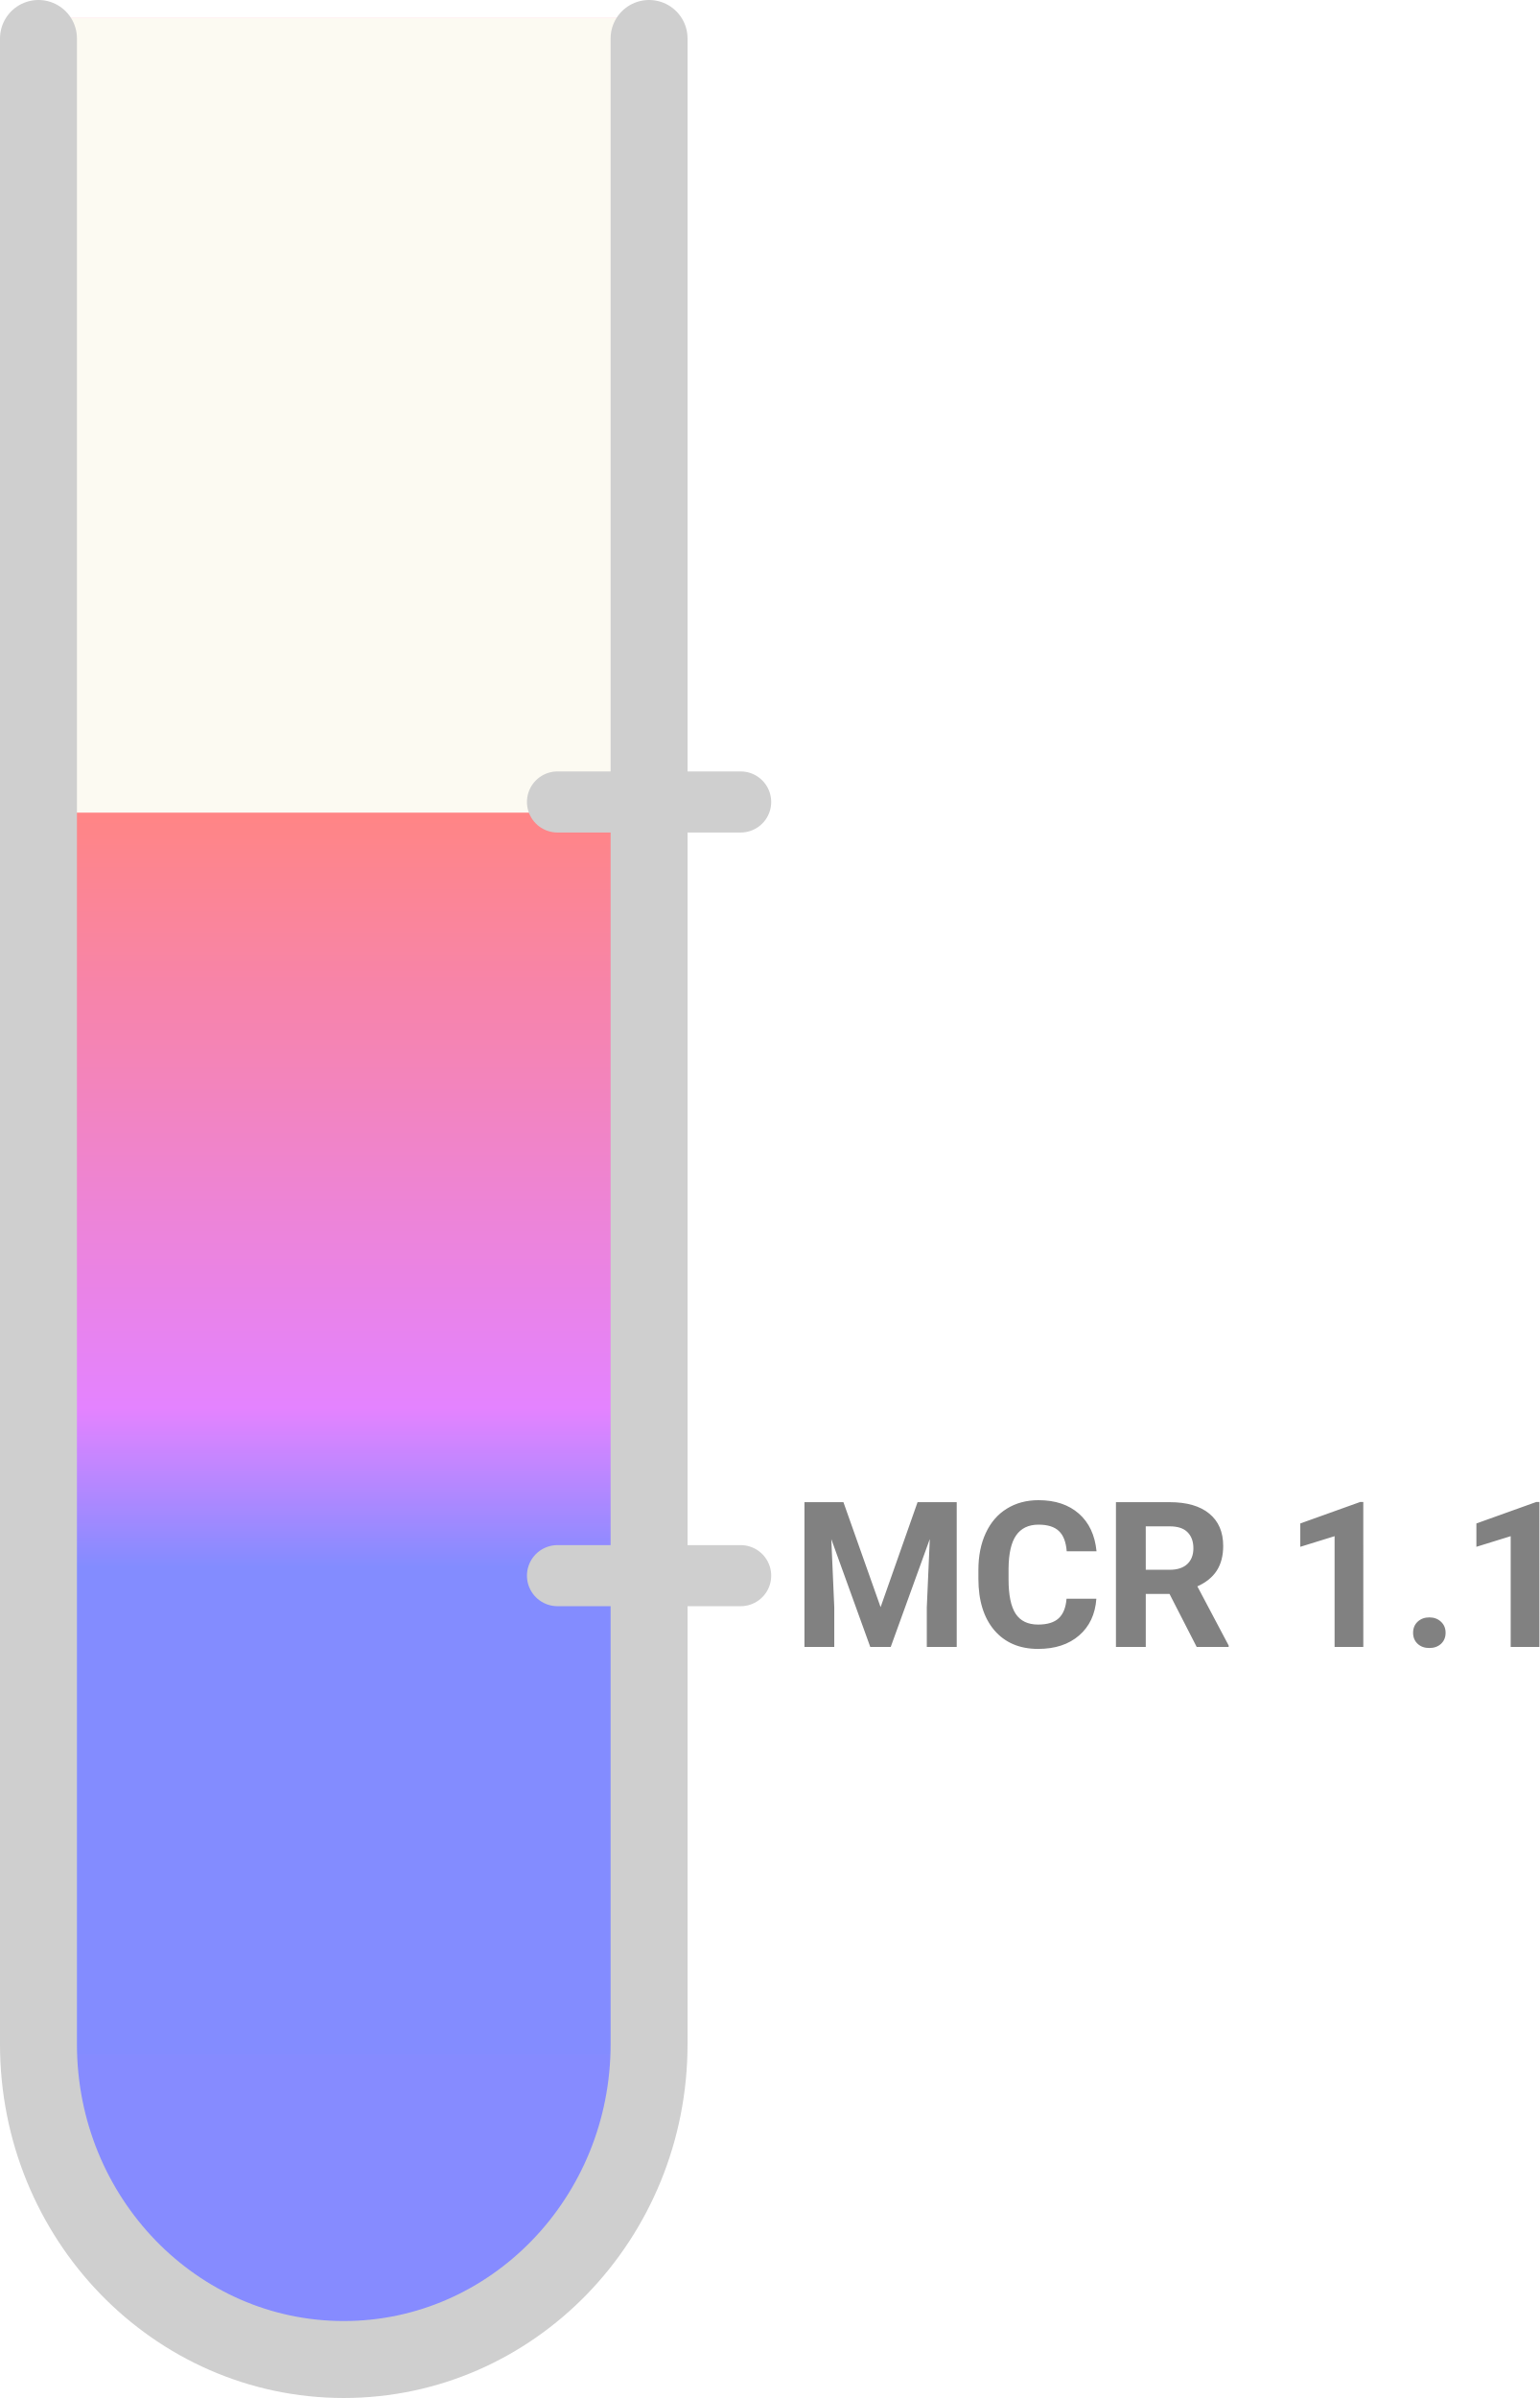
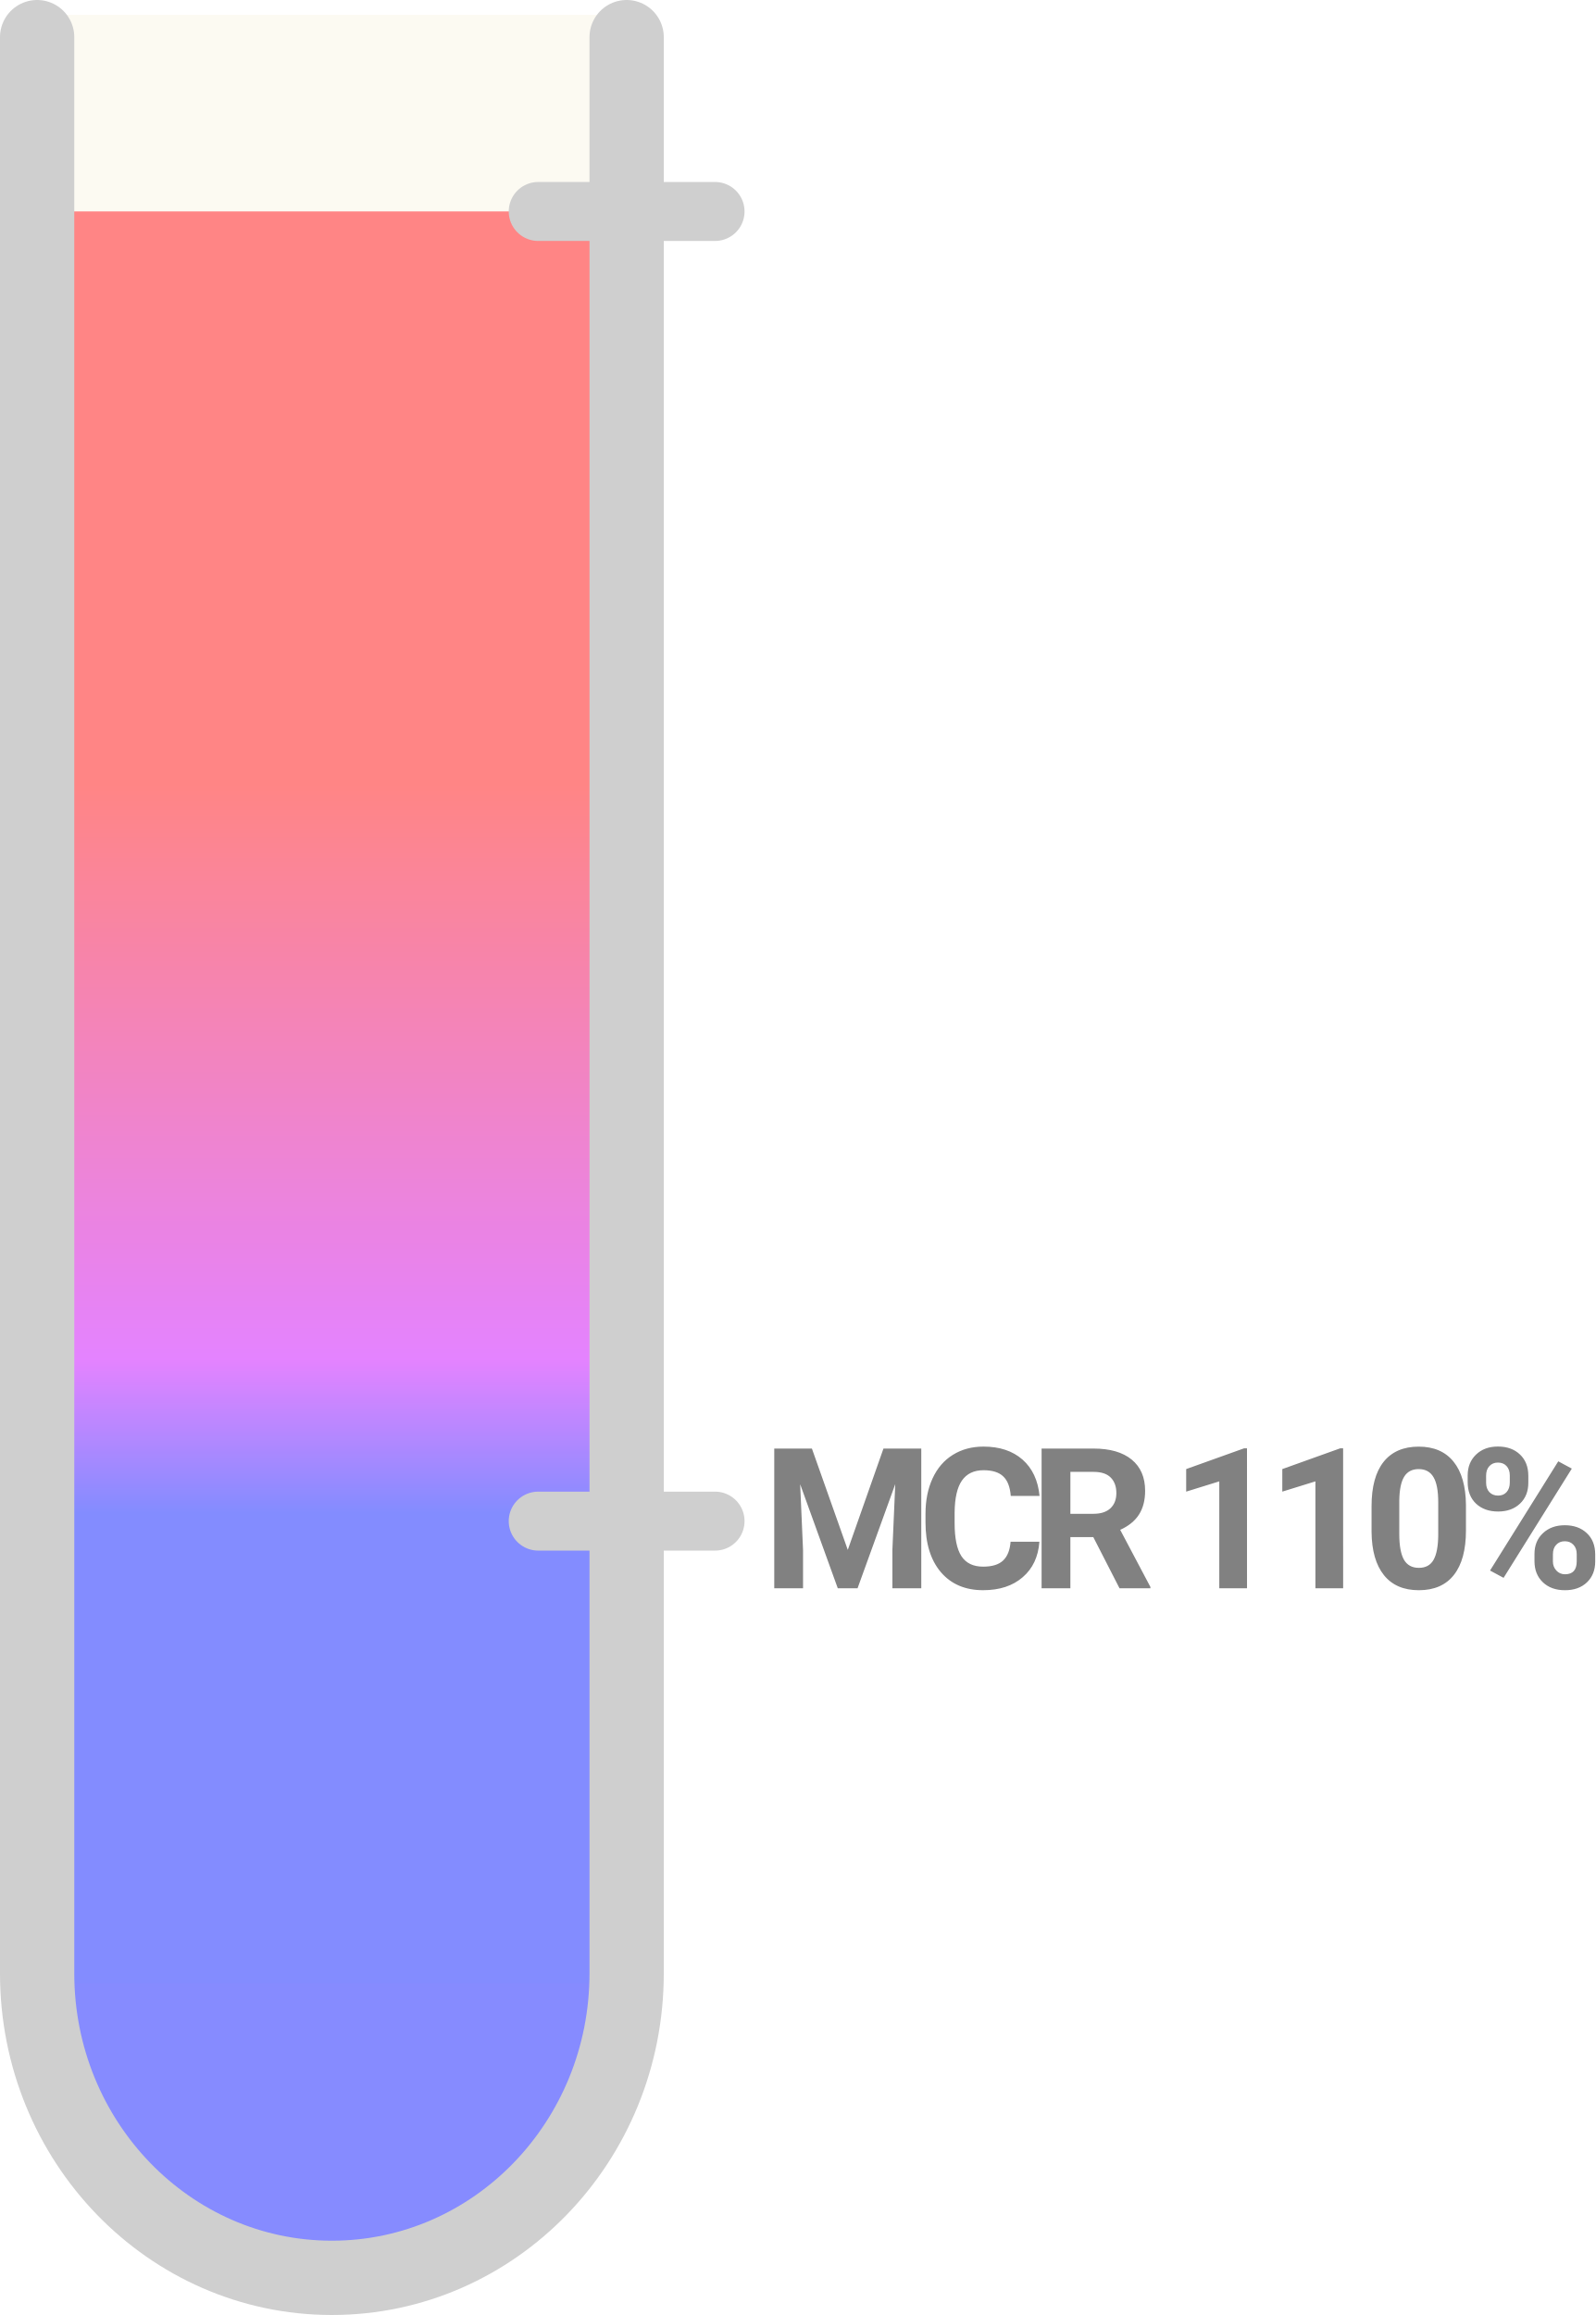
- <svg xmlns="http://www.w3.org/2000/svg" width="75.633" height="117.78" viewBox="0 0 75.633 117.78" fill="none" version="1.1" id="svg40">
+ <svg xmlns="http://www.w3.org/2000/svg" width="81.179" height="117.78" viewBox="0 0 81.179 117.78" fill="none" version="1.1" id="svg40">
  <defs id="defs38">
    <filter id="filter0_d" x="0.11" y="0.11" width="38.89" height="118.78" filterUnits="userSpaceOnUse" color-interpolation-filters="sRGB">
      <feFlood flood-opacity="0" result="BackgroundImageFix" id="feFlood16" />
      <feColorMatrix in="SourceAlpha" type="matrix" values="0 0 0 0 0 0 0 0 0 0 0 0 0 0 0 0 0 0 127 0" result="hardAlpha" id="feColorMatrix18" />
      <feOffset dx="1" dy="1" id="feOffset20" />
      <feComposite in2="hardAlpha" operator="out" id="feComposite22" />
      <feColorMatrix type="matrix" values="0 0 0 0 0 0 0 0 0 0 0 0 0 0 0 0 0 0 0.25 0" id="feColorMatrix24" />
      <feBlend mode="normal" in2="BackgroundImageFix" result="effect1_dropShadow" id="feBlend26" />
      <feBlend mode="normal" in="SourceGraphic" in2="effect1_dropShadow" result="shape" id="feBlend28" />
    </filter>
    <linearGradient id="paint0_linear" x1="17" y1="1" x2="17" y2="101" gradientUnits="userSpaceOnUse">
      <stop offset="0.39" stop-color="#FF8585" id="stop31" />
      <stop offset="0.683" stop-color="#E483FF" id="stop33" />
      <stop offset="0.761" stop-color="#838CFF" id="stop35" />
    </linearGradient>
+     <filter id="filter0_d-5" x="8.11" y="21.11" width="38.89" height="118.78" filterUnits="userSpaceOnUse" color-interpolation-filters="sRGB">
+       <feFlood flood-opacity="0" result="BackgroundImageFix" id="feFlood995" />
+       <feColorMatrix in="SourceAlpha" type="matrix" values="0 0 0 0 0 0 0 0 0 0 0 0 0 0 0 0 0 0 127 0" result="hardAlpha" id="feColorMatrix997" />
+       <feOffset dx="1" dy="1" id="feOffset999" />
+       <feComposite in2="hardAlpha" operator="out" id="feComposite1001" />
+       <feColorMatrix type="matrix" values="0 0 0 0 0 0 0 0 0 0 0 0 0 0 0 0 0 0 0.25 0" id="feColorMatrix1003" />
+       <feBlend mode="normal" in2="BackgroundImageFix" result="effect1_dropShadow" id="feBlend1005" />
+       <feBlend mode="normal" in="SourceGraphic" in2="effect1_dropShadow" result="shape" id="feBlend1007" />
+     </filter>
+     <linearGradient id="paint0_linear-9" x1="25" y1="22" x2="25" y2="122" gradientUnits="userSpaceOnUse">
+       <stop offset="0.392" stop-color="#FF9898" id="stop1010" />
+       <stop offset="0.685" stop-color="#E483FF" id="stop1012" />
+       <stop offset="0.763" stop-color="#838CFF" id="stop1014" />
+     </linearGradient>
  </defs>
  <g style="fill:none" id="g893" transform="translate(-0.110235,-0.110235)">
    <path d="m 2.147,100.501 c 0,8.284 6.716,15 15,15 8.284,0 15,-6.716 15,-15" fill="#868bff" id="path859" />
    <path d="M 32,1 H 2 v 100 h 30 z" fill="url(#paint0_linear)" id="path861" style="fill:url(#paint0_linear)" />
-     <path d="M 32,1 H 2 v 39.024 h 30 z" fill="#fcfaf2" id="path863" />
-     <line x1="27.5" y1="39.5" x2="36.5" y2="39.5" stroke="#cfcfcf" stroke-width="3" stroke-linecap="round" id="line865" />
+     <path d="M 32,0.866 H 2 V 10.866 h 30 z" fill="#fcfaf2" id="path863" style="stroke-width:1" />
+     <line x1="27.5" y1="10.869" x2="36.5" y2="10.869" stroke="#cfcfcf" stroke-width="3" stroke-linecap="round" id="line865" />
    <path d="m 2,2 v 98.508 C 2,109.064 8.716,116 17,116 c 8.284,0 15,-6.936 15,-15.492 V 2" stroke="#cfcfcf" stroke-width="3.78" stroke-linecap="round" id="path867" />
    <line x1="27.5" y1="77.5" x2="36.5" y2="77.5" stroke="#cfcfcf" stroke-width="3" stroke-linecap="round" id="line869" />
-     <path d="m 41.549,73.891 1.826,5.156 1.816,-5.156 h 1.924 V 81 H 45.645 V 79.057 L 45.792,75.702 43.873,81 h -1.006 l -1.914,-5.293 0.146,3.35 V 81 h -1.465 v -7.109 z m 12.427,4.741 c -0.055,0.765 -0.339,1.367 -0.85,1.807 -0.508,0.439 -1.178,0.659 -2.012,0.659 -0.911,0 -1.629,-0.306 -2.153,-0.918 -0.521,-0.615 -0.781,-1.458 -0.781,-2.529 v -0.435 c 0,-0.684 0.12,-1.286 0.361,-1.807 0.241,-0.521 0.584,-0.92 1.03,-1.196 0.449,-0.28 0.97,-0.42 1.562,-0.42 0.82,0 1.481,0.22 1.982,0.659 0.501,0.44 0.791,1.056 0.869,1.851 h -1.465 c -0.036,-0.459 -0.164,-0.791 -0.386,-0.996 -0.218,-0.208 -0.552,-0.312 -1.001,-0.312 -0.488,0 -0.855,0.176 -1.099,0.527 -0.241,0.348 -0.365,0.89 -0.371,1.626 v 0.537 c 0,0.768 0.116,1.33 0.347,1.685 0.234,0.355 0.602,0.532 1.104,0.532 0.452,0 0.789,-0.103 1.011,-0.308 0.225,-0.208 0.353,-0.529 0.386,-0.962 z m 3.594,-0.234 h -1.167 V 81 h -1.465 v -7.109 h 2.642 c 0.84,0 1.488,0.187 1.943,0.561 0.456,0.374 0.684,0.903 0.684,1.587 0,0.485 -0.106,0.89 -0.317,1.216 -0.208,0.322 -0.526,0.579 -0.952,0.771 l 1.538,2.905 V 81 h -1.572 z m -1.167,-1.187 h 1.182 c 0.368,0 0.653,-0.093 0.855,-0.278 0.202,-0.189 0.303,-0.448 0.303,-0.776 0,-0.335 -0.096,-0.599 -0.288,-0.791 -0.189,-0.192 -0.48,-0.288 -0.874,-0.288 H 56.402 Z M 67.091,81 h -1.411 v -5.439 l -1.685,0.522 v -1.147 l 2.944,-1.055 h 0.151 z m 2.446,-0.693 c 0,-0.225 0.075,-0.407 0.225,-0.547 0.153,-0.14 0.343,-0.21 0.571,-0.21 0.231,0 0.422,0.07 0.571,0.21 0.153,0.14 0.23,0.322 0.23,0.547 0,0.221 -0.075,0.402 -0.225,0.542 -0.15,0.137 -0.342,0.205 -0.576,0.205 -0.231,0 -0.421,-0.068 -0.571,-0.205 -0.15,-0.14 -0.225,-0.321 -0.225,-0.542 z M 75.743,81 H 74.332 v -5.439 l -1.685,0.522 v -1.147 l 2.944,-1.055 h 0.151 z" fill="#818181" id="path871" />
+     <g style="fill:none" id="g1046" transform="translate(-126.5978,-182.7745)">
+       <path d="m 168.026,256.582 1.826,5.156 1.816,-5.156 h 1.924 v 7.109 h -1.47 v -1.943 l 0.146,-3.355 -1.919,5.298 h -1.006 l -1.914,-5.293 0.146,3.35 v 1.943 h -1.465 v -7.109 z m 11.577,4.741 c -0.055,0.765 -0.339,1.367 -0.85,1.806 -0.508,0.44 -1.178,0.66 -2.012,0.66 -0.911,0 -1.629,-0.306 -2.153,-0.918 -0.521,-0.616 -0.781,-1.459 -0.781,-2.53 v -0.435 c 0,-0.684 0.12,-1.286 0.361,-1.807 0.241,-0.521 0.584,-0.92 1.03,-1.196 0.449,-0.28 0.97,-0.42 1.562,-0.42 0.82,0 1.481,0.22 1.982,0.659 0.501,0.44 0.791,1.056 0.869,1.851 h -1.465 c -0.036,-0.459 -0.164,-0.791 -0.386,-0.996 -0.218,-0.208 -0.552,-0.312 -1.001,-0.312 -0.488,0 -0.855,0.176 -1.099,0.527 -0.241,0.348 -0.365,0.89 -0.371,1.626 v 0.537 c 0,0.768 0.116,1.329 0.347,1.684 0.234,0.355 0.602,0.532 1.104,0.532 0.452,0 0.789,-0.102 1.011,-0.307 0.225,-0.209 0.353,-0.529 0.386,-0.962 z m 2.744,-0.234 h -1.167 v 2.603 h -1.465 v -7.109 h 2.642 c 0.84,0 1.488,0.187 1.943,0.561 0.456,0.374 0.684,0.903 0.684,1.587 0,0.485 -0.106,0.89 -0.317,1.216 -0.208,0.322 -0.526,0.579 -0.952,0.771 l 1.538,2.906 v 0.068 h -1.572 z m -1.167,-1.187 h 1.182 c 0.368,0 0.653,-0.093 0.855,-0.278 0.202,-0.189 0.303,-0.448 0.303,-0.776 0,-0.335 -0.096,-0.599 -0.288,-0.791 -0.189,-0.192 -0.48,-0.288 -0.874,-0.288 h -1.177 z m 8.989,3.789 h -1.411 v -5.439 l -1.685,0.522 v -1.147 l 2.944,-1.055 h 0.151 z m 4.892,0 h -1.411 v -5.439 l -1.685,0.522 v -1.147 l 2.944,-1.055 h 0.151 z m 6.25,-2.939 c 0,0.984 -0.203,1.736 -0.61,2.256 -0.407,0.521 -1.003,0.782 -1.787,0.782 -0.775,0 -1.367,-0.256 -1.777,-0.767 -0.41,-0.511 -0.62,-1.243 -0.63,-2.197 v -1.309 c 0,-0.993 0.205,-1.746 0.615,-2.261 0.413,-0.514 1.008,-0.771 1.782,-0.771 0.775,0 1.367,0.256 1.777,0.767 0.41,0.508 0.62,1.239 0.63,2.192 z m -1.411,-1.435 c 0,-0.589 -0.081,-1.017 -0.244,-1.284 -0.16,-0.27 -0.41,-0.405 -0.752,-0.405 -0.332,0 -0.578,0.129 -0.737,0.386 -0.156,0.254 -0.239,0.653 -0.249,1.196 v 1.728 c 0,0.579 0.078,1.011 0.234,1.294 0.16,0.28 0.413,0.42 0.762,0.42 0.345,0 0.594,-0.135 0.747,-0.405 0.153,-0.27 0.233,-0.684 0.239,-1.24 z m 1.499,-1.367 c 0,-0.436 0.142,-0.789 0.425,-1.06 0.283,-0.273 0.654,-0.41 1.113,-0.41 0.466,0 0.84,0.135 1.123,0.405 0.283,0.267 0.425,0.63 0.425,1.089 v 0.352 c 0,0.439 -0.142,0.793 -0.425,1.06 -0.283,0.267 -0.654,0.4 -1.113,0.4 -0.462,0 -0.837,-0.134 -1.123,-0.4 -0.283,-0.27 -0.425,-0.633 -0.425,-1.089 z m 0.938,0.376 c 0,0.195 0.055,0.353 0.166,0.474 0.114,0.117 0.262,0.176 0.444,0.176 0.182,0 0.327,-0.06 0.434,-0.181 0.107,-0.12 0.161,-0.281 0.161,-0.483 v -0.361 c 0,-0.195 -0.054,-0.353 -0.161,-0.474 -0.107,-0.12 -0.256,-0.181 -0.444,-0.181 -0.179,0 -0.324,0.06 -0.435,0.181 -0.111,0.117 -0.166,0.282 -0.166,0.493 z m 2.461,3.623 c 0,-0.44 0.143,-0.793 0.43,-1.06 0.286,-0.27 0.658,-0.405 1.113,-0.405 0.462,0 0.835,0.134 1.118,0.4 0.286,0.264 0.43,0.628 0.43,1.094 v 0.352 c 0,0.436 -0.14,0.789 -0.42,1.059 -0.28,0.267 -0.653,0.401 -1.118,0.401 -0.469,0 -0.845,-0.135 -1.128,-0.406 -0.283,-0.27 -0.425,-0.628 -0.425,-1.074 z m 0.938,0.381 c 0,0.179 0.059,0.332 0.176,0.459 0.117,0.127 0.264,0.19 0.44,0.19 0.397,0 0.596,-0.22 0.596,-0.659 v -0.371 c 0,-0.195 -0.055,-0.352 -0.166,-0.469 -0.111,-0.12 -0.257,-0.181 -0.44,-0.181 -0.182,0 -0.329,0.06 -0.439,0.181 -0.111,0.117 -0.166,0.278 -0.166,0.483 z m -2.51,0.83 -0.689,-0.371 3.472,-5.557 0.689,0.371 z" fill="#818181" id="path989" />
+     </g>
  </g>
</svg>
